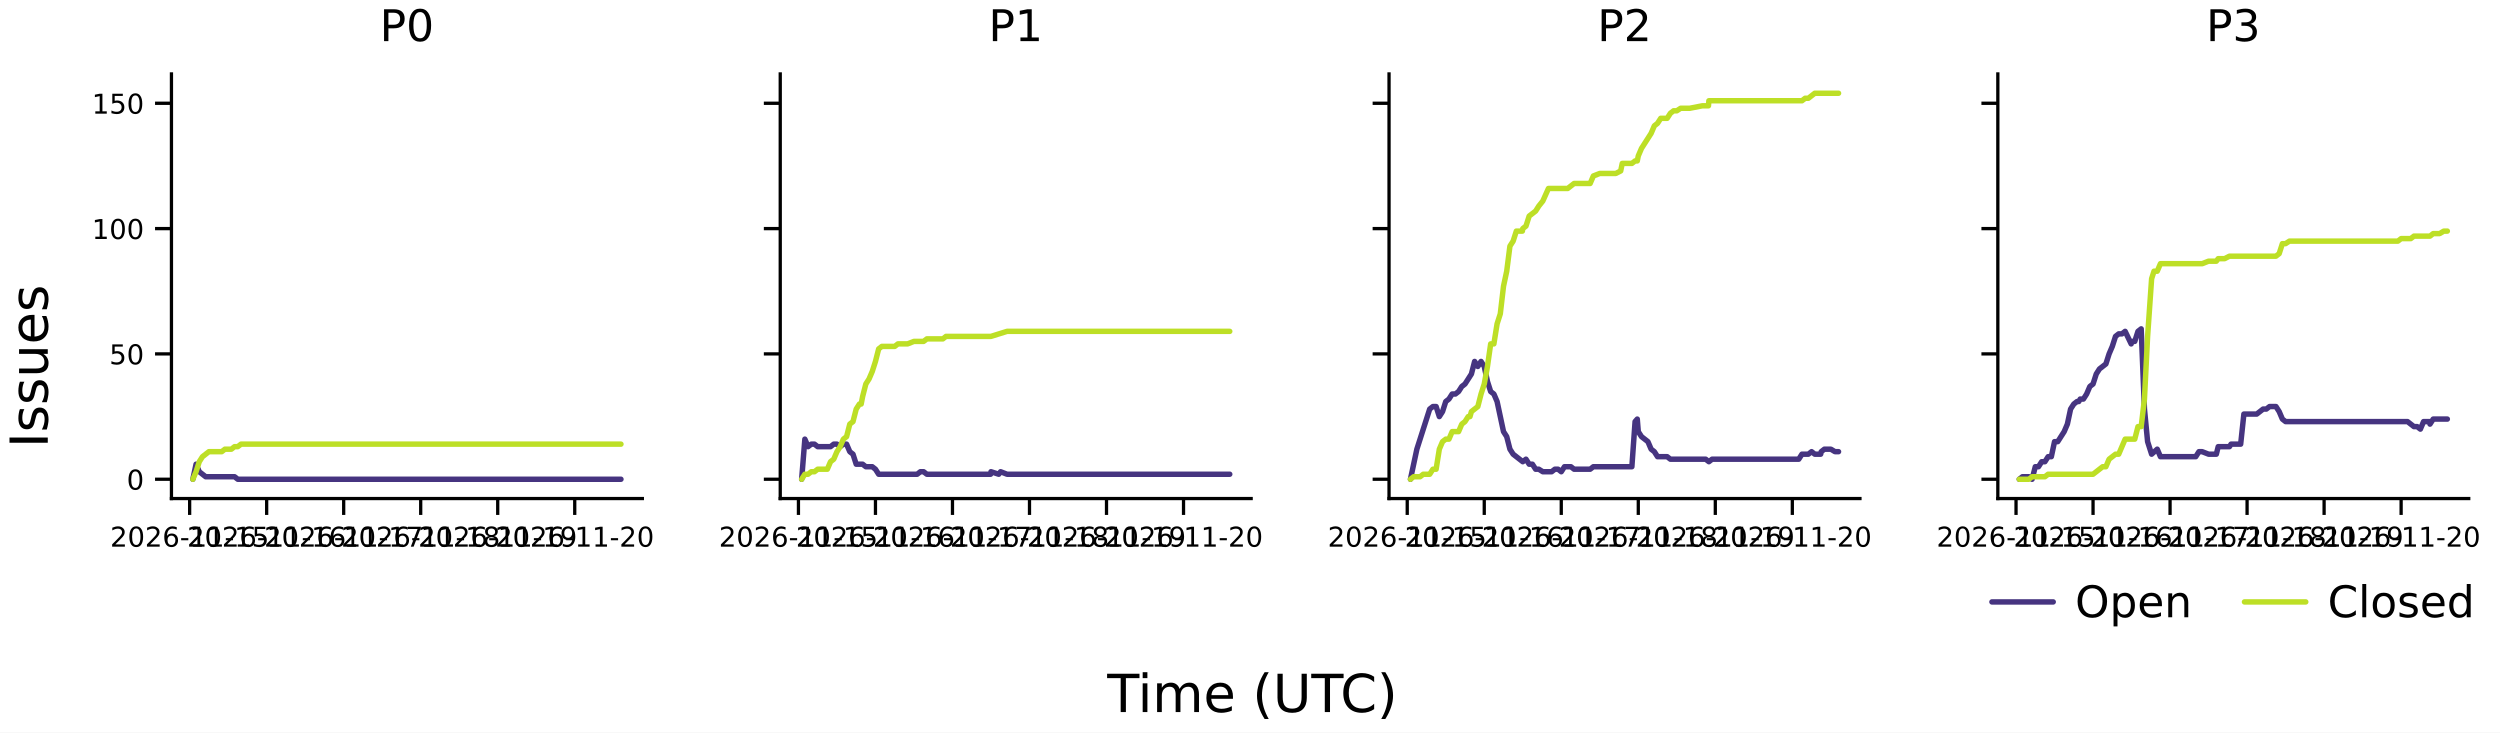
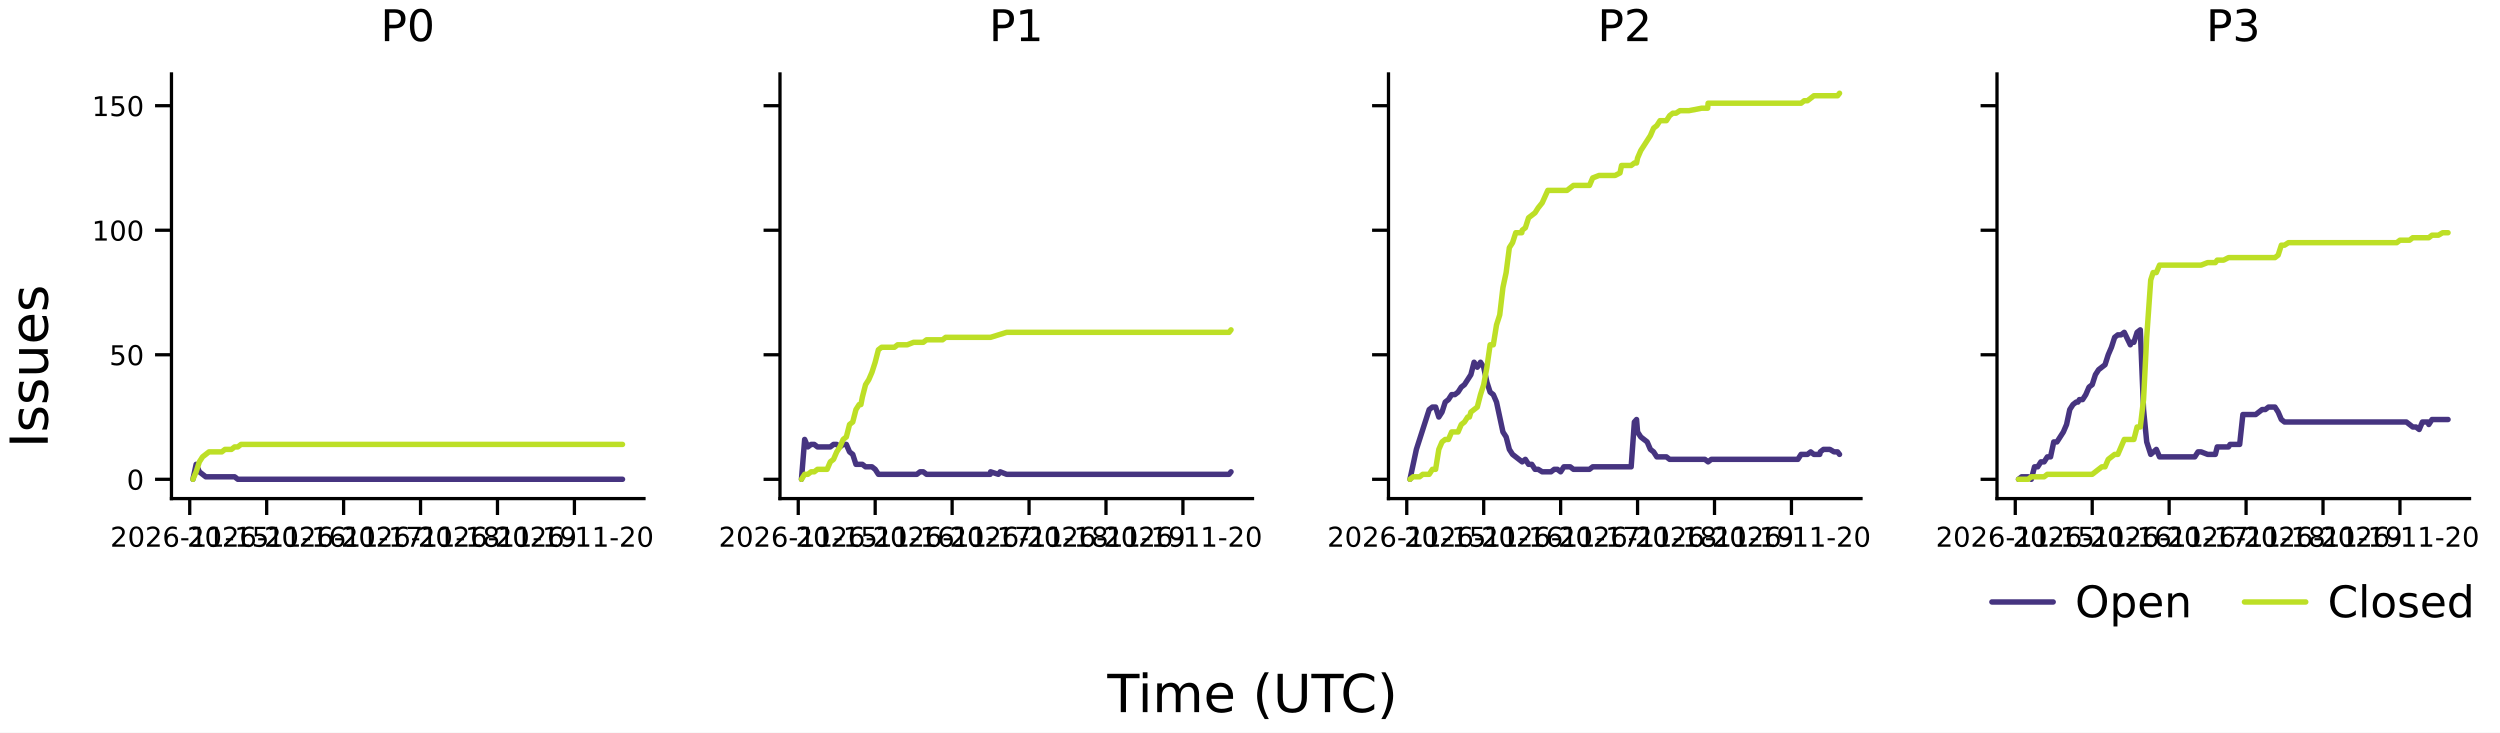
- <svg xmlns="http://www.w3.org/2000/svg" xmlns:xlink="http://www.w3.org/1999/xlink" width="457.043pt" height="133.92pt" viewBox="0 0 457.043 133.92" version="1.1">
+ <svg xmlns="http://www.w3.org/2000/svg" xmlns:xlink="http://www.w3.org/1999/xlink" width="457.006pt" height="133.92pt" viewBox="0 0 457.006 133.92" version="1.1">
  <defs>
    <style type="text/css">*{stroke-linejoin: round; stroke-linecap: butt}</style>
  </defs>
  <g id="figure_1">
    <g id="patch_1">
-       <path d="M 0 133.92  L 457.043 133.92  L 457.043 0  L 0 0  z " style="fill: #ffffff" />
+       <path d="M 0 133.92  L 457.006 133.92  L 457.006 0  L 0 0  z " style="fill: #ffffff" />
    </g>
    <g id="axes_1">
      <g id="patch_2">
-         <path d="M 31.344 91.143  L 117.432 91.143  L 117.432 13.518  L 31.344 13.518  z " style="fill: #ffffff" />
+         <path d="M 31.344 91.143  L 117.72 91.143  L 117.72 13.518  L 31.344 13.518  z " style="fill: #ffffff" />
      </g>
      <g id="matplotlib.axis_1">
        <g id="xtick_1">
          <g id="line2d_1">
            <defs>
-               <path id="m140352b732" d="M 0 0  L 0 3  " style="stroke: #000000; stroke-width: 0.6" />
+               <path id="m815287f87f" d="M 0 0  L 0 3  " style="stroke: #000000; stroke-width: 0.6" />
            </defs>
            <g>
-               <use xlink:href="#m140352b732" x="34.67" y="91.143" style="stroke: #000000; stroke-width: 0.6" />
+               <use xlink:href="#m815287f87f" x="34.684" y="91.143" style="stroke: #000000; stroke-width: 0.6" />
            </g>
          </g>
          <g id="text_1">
-             <text style="font-size: 5px; font-family: 'DejaVu Sans', sans-serif; text-anchor: middle" x="34.67" y="99.942" transform="rotate(-0 34.67019 99.94197)">2026-11-15</text>
+             <text style="font-size: 5px; font-family: 'DejaVu Sans', sans-serif; text-anchor: middle" x="34.684" y="99.942" transform="rotate(-0 34.68396 99.94197)">2026-11-15</text>
          </g>
        </g>
        <g id="xtick_2">
          <g id="line2d_2">
            <g>
-               <use xlink:href="#m140352b732" x="48.75" y="91.143" style="stroke: #000000; stroke-width: 0.6" />
+               <use xlink:href="#m815287f87f" x="48.748" y="91.143" style="stroke: #000000; stroke-width: 0.6" />
            </g>
          </g>
          <g id="text_2">
-             <text style="font-size: 5px; font-family: 'DejaVu Sans', sans-serif; text-anchor: middle" x="48.75" y="99.942" transform="rotate(-0 48.75037 99.94197)">2026-11-16</text>
+             <text style="font-size: 5px; font-family: 'DejaVu Sans', sans-serif; text-anchor: middle" x="48.748" y="99.942" transform="rotate(-0 48.74798 99.94197)">2026-11-16</text>
          </g>
        </g>
        <g id="xtick_3">
          <g id="line2d_3">
            <g>
-               <use xlink:href="#m140352b732" x="62.831" y="91.143" style="stroke: #000000; stroke-width: 0.6" />
+               <use xlink:href="#m815287f87f" x="62.812" y="91.143" style="stroke: #000000; stroke-width: 0.6" />
            </g>
          </g>
          <g id="text_3">
-             <text style="font-size: 5px; font-family: 'DejaVu Sans', sans-serif; text-anchor: middle" x="62.831" y="99.942" transform="rotate(-0 62.83056 99.94197)">2026-11-17</text>
+             <text style="font-size: 5px; font-family: 'DejaVu Sans', sans-serif; text-anchor: middle" x="62.812" y="99.942" transform="rotate(-0 62.81201 99.94197)">2026-11-17</text>
          </g>
        </g>
        <g id="xtick_4">
          <g id="line2d_4">
            <g>
-               <use xlink:href="#m140352b732" x="76.911" y="91.143" style="stroke: #000000; stroke-width: 0.6" />
+               <use xlink:href="#m815287f87f" x="76.876" y="91.143" style="stroke: #000000; stroke-width: 0.6" />
            </g>
          </g>
          <g id="text_4">
-             <text style="font-size: 5px; font-family: 'DejaVu Sans', sans-serif; text-anchor: middle" x="76.911" y="99.942" transform="rotate(-0 76.91074 99.94197)">2026-11-18</text>
+             <text style="font-size: 5px; font-family: 'DejaVu Sans', sans-serif; text-anchor: middle" x="76.876" y="99.942" transform="rotate(-0 76.87604 99.94197)">2026-11-18</text>
          </g>
        </g>
        <g id="xtick_5">
          <g id="line2d_5">
            <g>
-               <use xlink:href="#m140352b732" x="90.991" y="91.143" style="stroke: #000000; stroke-width: 0.6" />
+               <use xlink:href="#m815287f87f" x="90.94" y="91.143" style="stroke: #000000; stroke-width: 0.6" />
            </g>
          </g>
          <g id="text_5">
-             <text style="font-size: 5px; font-family: 'DejaVu Sans', sans-serif; text-anchor: middle" x="90.991" y="99.942" transform="rotate(-0 90.99092 99.94197)">2026-11-19</text>
+             <text style="font-size: 5px; font-family: 'DejaVu Sans', sans-serif; text-anchor: middle" x="90.94" y="99.942" transform="rotate(-0 90.94006 99.94197)">2026-11-19</text>
          </g>
        </g>
        <g id="xtick_6">
          <g id="line2d_6">
            <g>
-               <use xlink:href="#m140352b732" x="105.071" y="91.143" style="stroke: #000000; stroke-width: 0.6" />
+               <use xlink:href="#m815287f87f" x="105.004" y="91.143" style="stroke: #000000; stroke-width: 0.6" />
            </g>
          </g>
          <g id="text_6">
-             <text style="font-size: 5px; font-family: 'DejaVu Sans', sans-serif; text-anchor: middle" x="105.071" y="99.942" transform="rotate(-0 105.0711 99.94197)">2026-11-20</text>
+             <text style="font-size: 5px; font-family: 'DejaVu Sans', sans-serif; text-anchor: middle" x="105.004" y="99.942" transform="rotate(-0 105.0041 99.94197)">2026-11-20</text>
          </g>
        </g>
      </g>
      <g id="matplotlib.axis_2">
        <g id="ytick_1">
          <g id="line2d_7">
            <defs>
-               <path id="m8797aba929" d="M 0 0  L -3 0  " style="stroke: #000000; stroke-width: 0.6" />
+               <path id="ma783eededd" d="M 0 0  L -3 0  " style="stroke: #000000; stroke-width: 0.6" />
            </defs>
            <g>
-               <use xlink:href="#m8797aba929" x="31.344" y="87.615" style="stroke: #000000; stroke-width: 0.6" />
+               <use xlink:href="#ma783eededd" x="31.344" y="87.615" style="stroke: #000000; stroke-width: 0.6" />
            </g>
          </g>
          <g id="text_7">
            <text style="font-size: 5px; font-family: 'DejaVu Sans', sans-serif; text-anchor: end" x="26.344" y="89.514" transform="rotate(-0 26.34375 89.51415)">0</text>
          </g>
        </g>
        <g id="ytick_2">
          <g id="line2d_8">
            <g>
-               <use xlink:href="#m8797aba929" x="31.344" y="64.703" style="stroke: #000000; stroke-width: 0.6" />
+               <use xlink:href="#ma783eededd" x="31.344" y="64.851" style="stroke: #000000; stroke-width: 0.6" />
            </g>
          </g>
          <g id="text_8">
-             <text style="font-size: 5px; font-family: 'DejaVu Sans', sans-serif; text-anchor: end" x="26.344" y="66.602" transform="rotate(-0 26.34375 66.6024)">50</text>
+             <text style="font-size: 5px; font-family: 'DejaVu Sans', sans-serif; text-anchor: end" x="26.344" y="66.75" transform="rotate(-0 26.34375 66.75021)">50</text>
          </g>
        </g>
        <g id="ytick_3">
          <g id="line2d_9">
            <g>
-               <use xlink:href="#m8797aba929" x="31.344" y="41.791" style="stroke: #000000; stroke-width: 0.6" />
+               <use xlink:href="#ma783eededd" x="31.344" y="42.087" style="stroke: #000000; stroke-width: 0.6" />
            </g>
          </g>
          <g id="text_9">
-             <text style="font-size: 5px; font-family: 'DejaVu Sans', sans-serif; text-anchor: end" x="26.344" y="43.691" transform="rotate(-0 26.34375 43.69064)">100</text>
+             <text style="font-size: 5px; font-family: 'DejaVu Sans', sans-serif; text-anchor: end" x="26.344" y="43.986" transform="rotate(-0 26.34375 43.98628)">100</text>
          </g>
        </g>
        <g id="ytick_4">
          <g id="line2d_10">
            <g>
-               <use xlink:href="#m8797aba929" x="31.344" y="18.879" style="stroke: #000000; stroke-width: 0.6" />
+               <use xlink:href="#ma783eededd" x="31.344" y="19.323" style="stroke: #000000; stroke-width: 0.6" />
            </g>
          </g>
          <g id="text_10">
-             <text style="font-size: 5px; font-family: 'DejaVu Sans', sans-serif; text-anchor: end" x="26.344" y="20.779" transform="rotate(-0 26.34375 20.77889)">150</text>
+             <text style="font-size: 5px; font-family: 'DejaVu Sans', sans-serif; text-anchor: end" x="26.344" y="21.222" transform="rotate(-0 26.34375 21.22234)">150</text>
          </g>
        </g>
      </g>
      <g id="line2d_11">
-         <path d="M 35.257 87.615  L 35.844 84.865  L 36.43 86.24  L 37.604 87.157  L 42.884 87.157  L 43.47 87.615  L 113.519 87.615  L 113.519 87.615  " clip-path="url(#p01d28cfaef)" style="fill: none; stroke: #463480; stroke-linecap: round" />
+         <path d="M 35.27 87.615  L 35.856 84.883  L 36.442 86.249  L 37.614 87.159  L 42.888 87.159  L 43.474 87.615  L 113.794 87.615  L 113.794 87.615  " clip-path="url(#pb8e5527ff9)" style="fill: none; stroke: #463480; stroke-linecap: round" />
      </g>
      <g id="line2d_12">
-         <path d="M 35.257 87.615  L 35.844 86.24  L 36.43 84.407  L 37.017 83.491  L 38.19 82.574  L 40.537 82.574  L 41.124 82.116  L 42.297 82.116  L 42.884 81.658  L 43.47 81.658  L 44.057 81.199  L 113.519 81.199  L 113.519 81.199  " clip-path="url(#p01d28cfaef)" style="fill: none; stroke: #bddf26; stroke-linecap: round" />
+         <path d="M 35.27 87.615  L 35.856 86.249  L 36.442 84.428  L 37.028 83.517  L 38.2 82.607  L 40.544 82.607  L 41.13 82.151  L 42.302 82.151  L 42.888 81.696  L 43.474 81.696  L 44.06 81.241  L 113.794 81.241  L 113.794 81.241  " clip-path="url(#pb8e5527ff9)" style="fill: none; stroke: #bddf26; stroke-linecap: round" />
      </g>
      <g id="patch_3">
        <path d="M 31.344 91.143  L 31.344 13.518  " style="fill: none; stroke: #000000; stroke-width: 0.6; stroke-linejoin: miter; stroke-linecap: square" />
      </g>
      <g id="patch_4">
-         <path d="M 31.344 91.143  L 117.432 91.143  " style="fill: none; stroke: #000000; stroke-width: 0.6; stroke-linejoin: miter; stroke-linecap: square" />
+         <path d="M 31.344 91.143  L 117.72 91.143  " style="fill: none; stroke: #000000; stroke-width: 0.6; stroke-linejoin: miter; stroke-linecap: square" />
      </g>
      <g id="text_11">
-         <text style="font-size: 8px; font-family: 'DejaVu Sans', sans-serif; text-anchor: middle" x="74.388" y="7.518" transform="rotate(-0 74.38804 7.518125)">P0</text>
+         <text style="font-size: 8px; font-family: 'DejaVu Sans', sans-serif; text-anchor: middle" x="74.532" y="7.518" transform="rotate(-0 74.53203 7.518125)">P0</text>
      </g>
    </g>
    <g id="axes_2">
      <g id="patch_5">
-         <path d="M 142.642 91.143  L 228.731 91.143  L 228.731 13.518  L 142.642 13.518  z " style="fill: #ffffff" />
+         <path d="M 142.582 91.143  L 228.958 91.143  L 228.958 13.518  L 142.582 13.518  z " style="fill: #ffffff" />
      </g>
      <g id="matplotlib.axis_3">
        <g id="xtick_7">
          <g id="line2d_13">
            <g>
-               <use xlink:href="#m140352b732" x="145.968" y="91.143" style="stroke: #000000; stroke-width: 0.6" />
+               <use xlink:href="#m815287f87f" x="145.922" y="91.143" style="stroke: #000000; stroke-width: 0.6" />
            </g>
          </g>
          <g id="text_12">
-             <text style="font-size: 5px; font-family: 'DejaVu Sans', sans-serif; text-anchor: middle" x="145.968" y="99.942" transform="rotate(-0 145.9684 99.94197)">2026-11-15</text>
+             <text style="font-size: 5px; font-family: 'DejaVu Sans', sans-serif; text-anchor: middle" x="145.922" y="99.942" transform="rotate(-0 145.9217 99.94197)">2026-11-15</text>
          </g>
        </g>
        <g id="xtick_8">
          <g id="line2d_14">
            <g>
-               <use xlink:href="#m140352b732" x="160.049" y="91.143" style="stroke: #000000; stroke-width: 0.6" />
+               <use xlink:href="#m815287f87f" x="159.986" y="91.143" style="stroke: #000000; stroke-width: 0.6" />
            </g>
          </g>
          <g id="text_13">
-             <text style="font-size: 5px; font-family: 'DejaVu Sans', sans-serif; text-anchor: middle" x="160.049" y="99.942" transform="rotate(-0 160.0486 99.94197)">2026-11-16</text>
+             <text style="font-size: 5px; font-family: 'DejaVu Sans', sans-serif; text-anchor: middle" x="159.986" y="99.942" transform="rotate(-0 159.9857 99.94197)">2026-11-16</text>
          </g>
        </g>
        <g id="xtick_9">
          <g id="line2d_15">
            <g>
-               <use xlink:href="#m140352b732" x="174.129" y="91.143" style="stroke: #000000; stroke-width: 0.6" />
+               <use xlink:href="#m815287f87f" x="174.05" y="91.143" style="stroke: #000000; stroke-width: 0.6" />
            </g>
          </g>
          <g id="text_14">
-             <text style="font-size: 5px; font-family: 'DejaVu Sans', sans-serif; text-anchor: middle" x="174.129" y="99.942" transform="rotate(-0 174.1288 99.94197)">2026-11-17</text>
+             <text style="font-size: 5px; font-family: 'DejaVu Sans', sans-serif; text-anchor: middle" x="174.05" y="99.942" transform="rotate(-0 174.0498 99.94197)">2026-11-17</text>
          </g>
        </g>
        <g id="xtick_10">
          <g id="line2d_16">
            <g>
-               <use xlink:href="#m140352b732" x="188.209" y="91.143" style="stroke: #000000; stroke-width: 0.6" />
+               <use xlink:href="#m815287f87f" x="188.114" y="91.143" style="stroke: #000000; stroke-width: 0.6" />
            </g>
          </g>
          <g id="text_15">
-             <text style="font-size: 5px; font-family: 'DejaVu Sans', sans-serif; text-anchor: middle" x="188.209" y="99.942" transform="rotate(-0 188.209 99.94197)">2026-11-18</text>
+             <text style="font-size: 5px; font-family: 'DejaVu Sans', sans-serif; text-anchor: middle" x="188.114" y="99.942" transform="rotate(-0 188.1138 99.94197)">2026-11-18</text>
          </g>
        </g>
        <g id="xtick_11">
          <g id="line2d_17">
            <g>
-               <use xlink:href="#m140352b732" x="202.289" y="91.143" style="stroke: #000000; stroke-width: 0.6" />
+               <use xlink:href="#m815287f87f" x="202.178" y="91.143" style="stroke: #000000; stroke-width: 0.6" />
            </g>
          </g>
          <g id="text_16">
-             <text style="font-size: 5px; font-family: 'DejaVu Sans', sans-serif; text-anchor: middle" x="202.289" y="99.942" transform="rotate(-0 202.2891 99.94197)">2026-11-19</text>
+             <text style="font-size: 5px; font-family: 'DejaVu Sans', sans-serif; text-anchor: middle" x="202.178" y="99.942" transform="rotate(-0 202.1778 99.94197)">2026-11-19</text>
          </g>
        </g>
        <g id="xtick_12">
          <g id="line2d_18">
            <g>
-               <use xlink:href="#m140352b732" x="216.369" y="91.143" style="stroke: #000000; stroke-width: 0.6" />
+               <use xlink:href="#m815287f87f" x="216.242" y="91.143" style="stroke: #000000; stroke-width: 0.6" />
            </g>
          </g>
          <g id="text_17">
-             <text style="font-size: 5px; font-family: 'DejaVu Sans', sans-serif; text-anchor: middle" x="216.369" y="99.942" transform="rotate(-0 216.3693 99.94197)">2026-11-20</text>
+             <text style="font-size: 5px; font-family: 'DejaVu Sans', sans-serif; text-anchor: middle" x="216.242" y="99.942" transform="rotate(-0 216.2419 99.94197)">2026-11-20</text>
          </g>
        </g>
      </g>
      <g id="matplotlib.axis_4">
        <g id="ytick_5">
          <g id="line2d_19">
            <g>
-               <use xlink:href="#m8797aba929" x="142.642" y="87.615" style="stroke: #000000; stroke-width: 0.6" />
+               <use xlink:href="#ma783eededd" x="142.582" y="87.615" style="stroke: #000000; stroke-width: 0.6" />
            </g>
          </g>
        </g>
        <g id="ytick_6">
          <g id="line2d_20">
            <g>
-               <use xlink:href="#m8797aba929" x="142.642" y="64.703" style="stroke: #000000; stroke-width: 0.6" />
+               <use xlink:href="#ma783eededd" x="142.582" y="64.851" style="stroke: #000000; stroke-width: 0.6" />
            </g>
          </g>
        </g>
        <g id="ytick_7">
          <g id="line2d_21">
            <g>
-               <use xlink:href="#m8797aba929" x="142.642" y="41.791" style="stroke: #000000; stroke-width: 0.6" />
+               <use xlink:href="#ma783eededd" x="142.582" y="42.087" style="stroke: #000000; stroke-width: 0.6" />
            </g>
          </g>
        </g>
        <g id="ytick_8">
          <g id="line2d_22">
            <g>
-               <use xlink:href="#m8797aba929" x="142.642" y="18.879" style="stroke: #000000; stroke-width: 0.6" />
+               <use xlink:href="#ma783eededd" x="142.582" y="19.323" style="stroke: #000000; stroke-width: 0.6" />
            </g>
          </g>
        </g>
      </g>
      <g id="line2d_23">
-         <path d="M 146.555 87.615  L 147.142 80.283  L 147.728 81.658  L 148.315 81.199  L 148.902 81.199  L 149.488 81.658  L 151.835 81.658  L 152.422 81.199  L 153.009 81.199  L 153.595 81.658  L 154.182 81.199  L 154.769 81.199  L 155.355 82.574  L 155.942 83.032  L 156.529 84.865  L 157.702 84.865  L 158.289 85.324  L 159.462 85.324  L 160.049 85.782  L 160.635 86.698  L 167.675 86.698  L 168.262 86.24  L 168.849 86.24  L 169.445 86.698  L 181.1 86.698  L 181.169 86.24  L 182.587 86.698  L 182.929 86.24  L 184.102 86.698  L 224.817 86.698  L 224.817 86.698  " clip-path="url(#pba3ea793ee)" style="fill: none; stroke: #463480; stroke-linecap: round" />
+         <path d="M 146.508 87.615  L 147.094 80.33  L 147.68 81.696  L 148.266 81.241  L 148.852 81.241  L 149.438 81.696  L 151.782 81.696  L 152.368 81.241  L 152.954 81.241  L 153.54 81.696  L 154.126 81.241  L 154.712 81.241  L 155.298 82.607  L 155.884 83.062  L 156.47 84.883  L 157.642 84.883  L 158.228 85.338  L 159.4 85.338  L 159.986 85.794  L 160.572 86.704  L 167.604 86.704  L 168.19 86.249  L 168.776 86.249  L 169.372 86.704  L 181.013 86.704  L 181.082 86.249  L 182.498 86.704  L 182.84 86.249  L 184.012 86.704  L 224.68 86.704  L 225.032 86.249  L 225.032 86.249  " clip-path="url(#p3f88904739)" style="fill: none; stroke: #463480; stroke-linecap: round" />
      </g>
      <g id="line2d_24">
-         <path d="M 146.555 87.615  L 147.142 86.698  L 147.728 86.698  L 148.315 86.24  L 148.902 86.24  L 149.488 85.782  L 151.248 85.782  L 151.835 84.407  L 152.422 83.949  L 153.009 82.574  L 153.595 81.658  L 154.182 80.283  L 154.769 79.825  L 155.355 77.534  L 155.942 77.075  L 156.529 74.784  L 157.115 73.868  L 157.438 73.868  L 157.702 72.493  L 158.289 70.202  L 158.875 69.285  L 159.462 67.911  L 160.049 66.078  L 160.635 63.787  L 161.222 63.328  L 163.569 63.328  L 164.155 62.87  L 165.915 62.87  L 167.089 62.412  L 168.849 62.412  L 169.445 61.954  L 172.369 61.954  L 172.955 61.495  L 181.169 61.495  L 184.102 60.579  L 224.817 60.579  L 224.817 60.579  " clip-path="url(#pba3ea793ee)" style="fill: none; stroke: #bddf26; stroke-linecap: round" />
+         <path d="M 146.508 87.615  L 147.094 86.704  L 147.68 86.704  L 148.266 86.249  L 148.852 86.249  L 149.438 85.794  L 151.196 85.794  L 151.782 84.428  L 152.368 83.973  L 152.954 82.607  L 153.54 81.696  L 154.126 80.33  L 154.712 79.875  L 155.298 77.599  L 155.884 77.143  L 156.47 74.867  L 157.056 73.956  L 157.378 73.956  L 157.642 72.591  L 158.228 70.314  L 158.814 69.404  L 159.4 68.038  L 159.986 66.217  L 160.572 63.94  L 161.158 63.485  L 163.502 63.485  L 164.088 63.03  L 165.846 63.03  L 167.018 62.574  L 168.776 62.574  L 169.372 62.119  L 172.292 62.119  L 172.878 61.664  L 181.082 61.664  L 184.012 60.753  L 224.68 60.753  L 225.032 60.298  L 225.032 60.298  " clip-path="url(#p3f88904739)" style="fill: none; stroke: #bddf26; stroke-linecap: round" />
      </g>
      <g id="patch_6">
-         <path d="M 142.642 91.143  L 142.642 13.518  " style="fill: none; stroke: #000000; stroke-width: 0.6; stroke-linejoin: miter; stroke-linecap: square" />
+         <path d="M 142.582 91.143  L 142.582 13.518  " style="fill: none; stroke: #000000; stroke-width: 0.6; stroke-linejoin: miter; stroke-linecap: square" />
      </g>
      <g id="patch_7">
-         <path d="M 142.642 91.143  L 228.731 91.143  " style="fill: none; stroke: #000000; stroke-width: 0.6; stroke-linejoin: miter; stroke-linecap: square" />
+         <path d="M 142.582 91.143  L 228.958 91.143  " style="fill: none; stroke: #000000; stroke-width: 0.6; stroke-linejoin: miter; stroke-linecap: square" />
      </g>
      <g id="text_18">
-         <text style="font-size: 8px; font-family: 'DejaVu Sans', sans-serif; text-anchor: middle" x="185.686" y="7.518" transform="rotate(-0 185.6863 7.518125)">P1</text>
+         <text style="font-size: 8px; font-family: 'DejaVu Sans', sans-serif; text-anchor: middle" x="185.77" y="7.518" transform="rotate(-0 185.7698 7.518125)">P1</text>
      </g>
    </g>
    <g id="axes_3">
      <g id="patch_8">
-         <path d="M 253.94 91.143  L 340.029 91.143  L 340.029 13.518  L 253.94 13.518  z " style="fill: #ffffff" />
+         <path d="M 253.819 91.143  L 340.196 91.143  L 340.196 13.518  L 253.819 13.518  z " style="fill: #ffffff" />
      </g>
      <g id="matplotlib.axis_5">
        <g id="xtick_13">
          <g id="line2d_25">
            <g>
-               <use xlink:href="#m140352b732" x="257.267" y="91.143" style="stroke: #000000; stroke-width: 0.6" />
+               <use xlink:href="#m815287f87f" x="257.159" y="91.143" style="stroke: #000000; stroke-width: 0.6" />
            </g>
          </g>
          <g id="text_19">
-             <text style="font-size: 5px; font-family: 'DejaVu Sans', sans-serif; text-anchor: middle" x="257.267" y="99.942" transform="rotate(-0 257.2666 99.94197)">2026-11-15</text>
+             <text style="font-size: 5px; font-family: 'DejaVu Sans', sans-serif; text-anchor: middle" x="257.159" y="99.942" transform="rotate(-0 257.1595 99.94197)">2026-11-15</text>
          </g>
        </g>
        <g id="xtick_14">
          <g id="line2d_26">
            <g>
-               <use xlink:href="#m140352b732" x="271.347" y="91.143" style="stroke: #000000; stroke-width: 0.6" />
+               <use xlink:href="#m815287f87f" x="271.224" y="91.143" style="stroke: #000000; stroke-width: 0.6" />
            </g>
          </g>
          <g id="text_20">
-             <text style="font-size: 5px; font-family: 'DejaVu Sans', sans-serif; text-anchor: middle" x="271.347" y="99.942" transform="rotate(-0 271.3468 99.94197)">2026-11-16</text>
+             <text style="font-size: 5px; font-family: 'DejaVu Sans', sans-serif; text-anchor: middle" x="271.224" y="99.942" transform="rotate(-0 271.2235 99.94197)">2026-11-16</text>
          </g>
        </g>
        <g id="xtick_15">
          <g id="line2d_27">
            <g>
-               <use xlink:href="#m140352b732" x="285.427" y="91.143" style="stroke: #000000; stroke-width: 0.6" />
+               <use xlink:href="#m815287f87f" x="285.288" y="91.143" style="stroke: #000000; stroke-width: 0.6" />
            </g>
          </g>
          <g id="text_21">
-             <text style="font-size: 5px; font-family: 'DejaVu Sans', sans-serif; text-anchor: middle" x="285.427" y="99.942" transform="rotate(-0 285.427 99.94197)">2026-11-17</text>
+             <text style="font-size: 5px; font-family: 'DejaVu Sans', sans-serif; text-anchor: middle" x="285.288" y="99.942" transform="rotate(-0 285.2875 99.94197)">2026-11-17</text>
          </g>
        </g>
        <g id="xtick_16">
          <g id="line2d_28">
            <g>
-               <use xlink:href="#m140352b732" x="299.507" y="91.143" style="stroke: #000000; stroke-width: 0.6" />
+               <use xlink:href="#m815287f87f" x="299.352" y="91.143" style="stroke: #000000; stroke-width: 0.6" />
            </g>
          </g>
          <g id="text_22">
-             <text style="font-size: 5px; font-family: 'DejaVu Sans', sans-serif; text-anchor: middle" x="299.507" y="99.942" transform="rotate(-0 299.5072 99.94197)">2026-11-18</text>
+             <text style="font-size: 5px; font-family: 'DejaVu Sans', sans-serif; text-anchor: middle" x="299.352" y="99.942" transform="rotate(-0 299.3516 99.94197)">2026-11-18</text>
          </g>
        </g>
        <g id="xtick_17">
          <g id="line2d_29">
            <g>
-               <use xlink:href="#m140352b732" x="313.587" y="91.143" style="stroke: #000000; stroke-width: 0.6" />
+               <use xlink:href="#m815287f87f" x="313.416" y="91.143" style="stroke: #000000; stroke-width: 0.6" />
            </g>
          </g>
          <g id="text_23">
-             <text style="font-size: 5px; font-family: 'DejaVu Sans', sans-serif; text-anchor: middle" x="313.587" y="99.942" transform="rotate(-0 313.5874 99.94197)">2026-11-19</text>
+             <text style="font-size: 5px; font-family: 'DejaVu Sans', sans-serif; text-anchor: middle" x="313.416" y="99.942" transform="rotate(-0 313.4156 99.94197)">2026-11-19</text>
          </g>
        </g>
        <g id="xtick_18">
          <g id="line2d_30">
            <g>
-               <use xlink:href="#m140352b732" x="327.668" y="91.143" style="stroke: #000000; stroke-width: 0.6" />
+               <use xlink:href="#m815287f87f" x="327.48" y="91.143" style="stroke: #000000; stroke-width: 0.6" />
            </g>
          </g>
          <g id="text_24">
-             <text style="font-size: 5px; font-family: 'DejaVu Sans', sans-serif; text-anchor: middle" x="327.668" y="99.942" transform="rotate(-0 327.6676 99.94197)">2026-11-20</text>
+             <text style="font-size: 5px; font-family: 'DejaVu Sans', sans-serif; text-anchor: middle" x="327.48" y="99.942" transform="rotate(-0 327.4796 99.94197)">2026-11-20</text>
          </g>
        </g>
      </g>
      <g id="matplotlib.axis_6">
        <g id="ytick_9">
          <g id="line2d_31">
            <g>
-               <use xlink:href="#m8797aba929" x="253.94" y="87.615" style="stroke: #000000; stroke-width: 0.6" />
+               <use xlink:href="#ma783eededd" x="253.819" y="87.615" style="stroke: #000000; stroke-width: 0.6" />
            </g>
          </g>
        </g>
        <g id="ytick_10">
          <g id="line2d_32">
            <g>
-               <use xlink:href="#m8797aba929" x="253.94" y="64.703" style="stroke: #000000; stroke-width: 0.6" />
+               <use xlink:href="#ma783eededd" x="253.819" y="64.851" style="stroke: #000000; stroke-width: 0.6" />
            </g>
          </g>
        </g>
        <g id="ytick_11">
          <g id="line2d_33">
            <g>
-               <use xlink:href="#m8797aba929" x="253.94" y="41.791" style="stroke: #000000; stroke-width: 0.6" />
+               <use xlink:href="#ma783eededd" x="253.819" y="42.087" style="stroke: #000000; stroke-width: 0.6" />
            </g>
          </g>
        </g>
        <g id="ytick_12">
          <g id="line2d_34">
            <g>
-               <use xlink:href="#m8797aba929" x="253.94" y="18.879" style="stroke: #000000; stroke-width: 0.6" />
+               <use xlink:href="#ma783eededd" x="253.819" y="19.323" style="stroke: #000000; stroke-width: 0.6" />
            </g>
          </g>
        </g>
      </g>
      <g id="line2d_35">
-         <path d="M 257.853 87.615  L 259.027 82.116  L 261.373 74.784  L 261.96 74.326  L 262.547 74.326  L 263.133 76.159  L 263.72 75.242  L 264.307 73.409  L 264.893 72.951  L 265.48 72.035  L 266.067 72.035  L 266.653 71.577  L 267.24 70.66  L 267.827 70.202  L 269 68.369  L 269.587 66.078  L 270.173 66.994  L 270.76 66.078  L 271.347 66.994  L 271.933 69.744  L 272.52 71.577  L 273.107 72.035  L 273.694 73.409  L 274.867 78.908  L 275.454 79.825  L 276.04 82.116  L 276.627 83.032  L 278.387 84.407  L 278.974 83.949  L 279.56 84.865  L 280.147 84.865  L 280.743 85.782  L 281.32 85.782  L 282.054 86.24  L 283.667 86.24  L 284.254 85.782  L 284.84 85.782  L 285.427 86.24  L 286.014 85.324  L 287.187 85.324  L 287.774 85.782  L 290.707 85.782  L 291.294 85.324  L 298.334 85.324  L 298.921 77.075  L 299.321 76.617  L 299.507 78.908  L 300.094 79.825  L 301.267 80.741  L 301.854 82.116  L 302.441 82.574  L 303.027 83.491  L 304.787 83.491  L 305.374 83.949  L 311.827 83.949  L 312.414 84.407  L 313.001 83.949  L 328.841 83.949  L 329.428 83.032  L 330.601 83.032  L 331.188 82.574  L 331.774 83.032  L 332.85 83.032  L 332.948 82.574  L 333.534 82.116  L 334.708 82.116  L 335.47 82.574  L 336.116 82.574  L 336.116 82.574  " clip-path="url(#p2b47c1c286)" style="fill: none; stroke: #463480; stroke-linecap: round" />
+         <path d="M 257.745 87.615  L 258.917 82.151  L 261.261 74.867  L 261.847 74.412  L 262.433 74.412  L 263.019 76.233  L 263.606 75.322  L 264.192 73.501  L 264.778 73.046  L 265.364 72.135  L 265.95 72.135  L 266.536 71.68  L 267.122 70.769  L 267.708 70.314  L 268.88 68.493  L 269.466 66.217  L 270.052 67.127  L 270.638 66.217  L 271.224 67.127  L 271.81 69.859  L 272.396 71.68  L 272.982 72.135  L 273.568 73.501  L 274.74 78.964  L 275.326 79.875  L 275.912 82.151  L 276.498 83.062  L 278.256 84.428  L 278.842 83.973  L 279.428 84.883  L 280.014 84.883  L 280.609 85.794  L 281.186 85.794  L 281.918 86.249  L 283.53 86.249  L 284.116 85.794  L 284.702 85.794  L 285.288 86.249  L 285.874 85.338  L 287.046 85.338  L 287.632 85.794  L 290.562 85.794  L 291.148 85.338  L 298.18 85.338  L 298.766 77.143  L 299.166 76.688  L 299.352 78.964  L 299.938 79.875  L 301.11 80.786  L 301.696 82.151  L 302.282 82.607  L 302.868 83.517  L 304.626 83.517  L 305.212 83.973  L 311.658 83.973  L 312.244 84.428  L 312.83 83.973  L 328.652 83.973  L 329.238 83.062  L 330.41 83.062  L 330.996 82.607  L 331.582 83.062  L 332.656 83.062  L 332.754 82.607  L 333.34 82.151  L 334.512 82.151  L 335.273 82.607  L 335.918 82.607  L 336.27 83.062  L 336.27 83.062  " clip-path="url(#p0161226451)" style="fill: none; stroke: #463480; stroke-linecap: round" />
      </g>
      <g id="line2d_36">
-         <path d="M 257.853 87.615  L 258.44 87.157  L 259.613 87.157  L 260.2 86.698  L 261.373 86.698  L 261.96 85.782  L 262.547 85.782  L 263.133 82.116  L 263.72 80.741  L 264.307 80.283  L 264.893 80.283  L 265.48 78.908  L 266.653 78.908  L 267.24 77.534  L 267.827 77.075  L 268.413 76.159  L 268.736 76.159  L 269 75.242  L 270.173 74.326  L 270.76 72.035  L 271.347 70.202  L 271.933 66.994  L 272.52 62.87  L 273.107 62.87  L 273.694 59.204  L 274.28 57.371  L 274.867 52.331  L 275.454 49.581  L 276.04 44.999  L 276.627 44.082  L 277.214 42.249  L 278.318 42.249  L 278.387 41.791  L 278.974 41.333  L 279.56 39.5  L 280.743 38.584  L 281.32 37.667  L 282.054 36.751  L 283.08 34.459  L 286.6 34.459  L 287.774 33.543  L 290.707 33.543  L 291.294 32.168  L 292.467 31.71  L 295.4 31.71  L 296.29 31.252  L 296.574 29.877  L 298.334 29.877  L 298.921 29.419  L 299.321 29.419  L 299.507 28.502  L 300.094 27.128  L 301.854 24.378  L 302.441 23.004  L 303.027 22.545  L 303.614 21.629  L 304.787 21.629  L 305.374 20.712  L 305.961 20.254  L 306.547 20.254  L 307.251 19.796  L 308.894 19.796  L 311.241 19.338  L 312.336 19.338  L 312.414 18.421  L 329.428 18.421  L 330.014 17.963  L 330.601 17.963  L 331.774 17.047  L 336.116 17.047  L 336.116 17.047  " clip-path="url(#p2b47c1c286)" style="fill: none; stroke: #bddf26; stroke-linecap: round" />
+         <path d="M 257.745 87.615  L 258.331 87.159  L 259.503 87.159  L 260.089 86.704  L 261.261 86.704  L 261.847 85.794  L 262.433 85.794  L 263.019 82.151  L 263.606 80.786  L 264.192 80.33  L 264.778 80.33  L 265.364 78.964  L 266.536 78.964  L 267.122 77.599  L 267.708 77.143  L 268.294 76.233  L 268.616 76.233  L 268.88 75.322  L 270.052 74.412  L 270.638 72.135  L 271.224 70.314  L 271.81 67.127  L 272.396 63.03  L 272.982 63.03  L 273.568 59.387  L 274.154 57.566  L 274.74 52.558  L 275.326 49.827  L 275.912 45.274  L 276.498 44.363  L 277.084 42.542  L 278.187 42.542  L 278.256 42.087  L 278.842 41.632  L 279.428 39.81  L 280.609 38.9  L 281.186 37.989  L 281.918 37.079  L 282.944 34.802  L 286.46 34.802  L 287.632 33.892  L 290.562 33.892  L 291.148 32.526  L 292.32 32.071  L 295.25 32.071  L 296.138 31.615  L 296.422 30.25  L 298.18 30.25  L 298.766 29.794  L 299.166 29.794  L 299.352 28.884  L 299.938 27.518  L 301.696 24.786  L 302.282 23.42  L 302.868 22.965  L 303.454 22.055  L 304.626 22.055  L 305.212 21.144  L 305.798 20.689  L 306.384 20.689  L 307.087 20.233  L 308.728 20.233  L 311.072 19.778  L 312.165 19.778  L 312.244 18.868  L 329.238 18.868  L 329.824 18.412  L 330.41 18.412  L 331.582 17.502  L 335.918 17.502  L 336.27 17.047  L 336.27 17.047  " clip-path="url(#p0161226451)" style="fill: none; stroke: #bddf26; stroke-linecap: round" />
      </g>
      <g id="patch_9">
-         <path d="M 253.94 91.143  L 253.94 13.518  " style="fill: none; stroke: #000000; stroke-width: 0.6; stroke-linejoin: miter; stroke-linecap: square" />
+         <path d="M 253.819 91.143  L 253.819 13.518  " style="fill: none; stroke: #000000; stroke-width: 0.6; stroke-linejoin: miter; stroke-linecap: square" />
      </g>
      <g id="patch_10">
-         <path d="M 253.94 91.143  L 340.029 91.143  " style="fill: none; stroke: #000000; stroke-width: 0.6; stroke-linejoin: miter; stroke-linecap: square" />
+         <path d="M 253.819 91.143  L 340.196 91.143  " style="fill: none; stroke: #000000; stroke-width: 0.6; stroke-linejoin: miter; stroke-linecap: square" />
      </g>
      <g id="text_25">
-         <text style="font-size: 8px; font-family: 'DejaVu Sans', sans-serif; text-anchor: middle" x="296.984" y="7.518" transform="rotate(-0 296.9845 7.518125)">P2</text>
+         <text style="font-size: 8px; font-family: 'DejaVu Sans', sans-serif; text-anchor: middle" x="297.008" y="7.518" transform="rotate(-0 297.0076 7.518125)">P2</text>
      </g>
    </g>
    <g id="axes_4">
      <g id="patch_11">
-         <path d="M 365.238 91.143  L 451.327 91.143  L 451.327 13.518  L 365.238 13.518  z " style="fill: #ffffff" />
+         <path d="M 365.057 91.143  L 451.434 91.143  L 451.434 13.518  L 365.057 13.518  z " style="fill: #ffffff" />
      </g>
      <g id="matplotlib.axis_7">
        <g id="xtick_19">
          <g id="line2d_37">
            <g>
-               <use xlink:href="#m140352b732" x="368.565" y="91.143" style="stroke: #000000; stroke-width: 0.6" />
+               <use xlink:href="#m815287f87f" x="368.397" y="91.143" style="stroke: #000000; stroke-width: 0.6" />
            </g>
          </g>
          <g id="text_26">
-             <text style="font-size: 5px; font-family: 'DejaVu Sans', sans-serif; text-anchor: middle" x="368.565" y="99.942" transform="rotate(-0 368.5649 99.94197)">2026-11-15</text>
+             <text style="font-size: 5px; font-family: 'DejaVu Sans', sans-serif; text-anchor: middle" x="368.397" y="99.942" transform="rotate(-0 368.3973 99.94197)">2026-11-15</text>
          </g>
        </g>
        <g id="xtick_20">
          <g id="line2d_38">
            <g>
-               <use xlink:href="#m140352b732" x="382.645" y="91.143" style="stroke: #000000; stroke-width: 0.6" />
+               <use xlink:href="#m815287f87f" x="382.461" y="91.143" style="stroke: #000000; stroke-width: 0.6" />
            </g>
          </g>
          <g id="text_27">
-             <text style="font-size: 5px; font-family: 'DejaVu Sans', sans-serif; text-anchor: middle" x="382.645" y="99.942" transform="rotate(-0 382.6451 99.94197)">2026-11-16</text>
+             <text style="font-size: 5px; font-family: 'DejaVu Sans', sans-serif; text-anchor: middle" x="382.461" y="99.942" transform="rotate(-0 382.4613 99.94197)">2026-11-16</text>
          </g>
        </g>
        <g id="xtick_21">
          <g id="line2d_39">
            <g>
-               <use xlink:href="#m140352b732" x="396.725" y="91.143" style="stroke: #000000; stroke-width: 0.6" />
+               <use xlink:href="#m815287f87f" x="396.525" y="91.143" style="stroke: #000000; stroke-width: 0.6" />
            </g>
          </g>
          <g id="text_28">
-             <text style="font-size: 5px; font-family: 'DejaVu Sans', sans-serif; text-anchor: middle" x="396.725" y="99.942" transform="rotate(-0 396.7252 99.94197)">2026-11-17</text>
+             <text style="font-size: 5px; font-family: 'DejaVu Sans', sans-serif; text-anchor: middle" x="396.525" y="99.942" transform="rotate(-0 396.5253 99.94197)">2026-11-17</text>
          </g>
        </g>
        <g id="xtick_22">
          <g id="line2d_40">
            <g>
-               <use xlink:href="#m140352b732" x="410.805" y="91.143" style="stroke: #000000; stroke-width: 0.6" />
+               <use xlink:href="#m815287f87f" x="410.589" y="91.143" style="stroke: #000000; stroke-width: 0.6" />
            </g>
          </g>
          <g id="text_29">
-             <text style="font-size: 5px; font-family: 'DejaVu Sans', sans-serif; text-anchor: middle" x="410.805" y="99.942" transform="rotate(-0 410.8054 99.94197)">2026-11-18</text>
+             <text style="font-size: 5px; font-family: 'DejaVu Sans', sans-serif; text-anchor: middle" x="410.589" y="99.942" transform="rotate(-0 410.5893 99.94197)">2026-11-18</text>
          </g>
        </g>
        <g id="xtick_23">
          <g id="line2d_41">
            <g>
-               <use xlink:href="#m140352b732" x="424.886" y="91.143" style="stroke: #000000; stroke-width: 0.6" />
+               <use xlink:href="#m815287f87f" x="424.653" y="91.143" style="stroke: #000000; stroke-width: 0.6" />
            </g>
          </g>
          <g id="text_30">
-             <text style="font-size: 5px; font-family: 'DejaVu Sans', sans-serif; text-anchor: middle" x="424.886" y="99.942" transform="rotate(-0 424.8856 99.94197)">2026-11-19</text>
+             <text style="font-size: 5px; font-family: 'DejaVu Sans', sans-serif; text-anchor: middle" x="424.653" y="99.942" transform="rotate(-0 424.6534 99.94197)">2026-11-19</text>
          </g>
        </g>
        <g id="xtick_24">
          <g id="line2d_42">
            <g>
-               <use xlink:href="#m140352b732" x="438.966" y="91.143" style="stroke: #000000; stroke-width: 0.6" />
+               <use xlink:href="#m815287f87f" x="438.717" y="91.143" style="stroke: #000000; stroke-width: 0.6" />
            </g>
          </g>
          <g id="text_31">
-             <text style="font-size: 5px; font-family: 'DejaVu Sans', sans-serif; text-anchor: middle" x="438.966" y="99.942" transform="rotate(-0 438.9658 99.94197)">2026-11-20</text>
+             <text style="font-size: 5px; font-family: 'DejaVu Sans', sans-serif; text-anchor: middle" x="438.717" y="99.942" transform="rotate(-0 438.7174 99.94197)">2026-11-20</text>
          </g>
        </g>
      </g>
      <g id="matplotlib.axis_8">
        <g id="ytick_13">
          <g id="line2d_43">
            <g>
-               <use xlink:href="#m8797aba929" x="365.238" y="87.615" style="stroke: #000000; stroke-width: 0.6" />
+               <use xlink:href="#ma783eededd" x="365.057" y="87.615" style="stroke: #000000; stroke-width: 0.6" />
            </g>
          </g>
        </g>
        <g id="ytick_14">
          <g id="line2d_44">
            <g>
-               <use xlink:href="#m8797aba929" x="365.238" y="64.703" style="stroke: #000000; stroke-width: 0.6" />
+               <use xlink:href="#ma783eededd" x="365.057" y="64.851" style="stroke: #000000; stroke-width: 0.6" />
            </g>
          </g>
        </g>
        <g id="ytick_15">
          <g id="line2d_45">
            <g>
-               <use xlink:href="#m8797aba929" x="365.238" y="41.791" style="stroke: #000000; stroke-width: 0.6" />
+               <use xlink:href="#ma783eededd" x="365.057" y="42.087" style="stroke: #000000; stroke-width: 0.6" />
            </g>
          </g>
        </g>
        <g id="ytick_16">
          <g id="line2d_46">
            <g>
-               <use xlink:href="#m8797aba929" x="365.238" y="18.879" style="stroke: #000000; stroke-width: 0.6" />
+               <use xlink:href="#ma783eededd" x="365.057" y="19.323" style="stroke: #000000; stroke-width: 0.6" />
            </g>
          </g>
        </g>
      </g>
      <g id="line2d_47">
-         <path d="M 369.152 87.615  L 369.738 87.157  L 370.912 87.157  L 371.498 87.615  L 372.085 85.324  L 372.672 85.324  L 373.258 84.407  L 373.845 84.407  L 374.432 83.491  L 375.018 83.491  L 375.605 80.741  L 376.192 80.741  L 377.365 78.908  L 377.952 77.534  L 378.538 74.784  L 379.125 73.868  L 379.712 73.409  L 380.034 73.409  L 380.298 72.951  L 380.885 72.951  L 381.472 72.035  L 382.058 70.66  L 382.645 70.202  L 383.232 68.369  L 383.818 67.452  L 384.992 66.536  L 385.578 64.703  L 386.165 63.328  L 386.752 61.495  L 387.338 61.037  L 387.925 61.037  L 388.512 60.579  L 389.617 62.87  L 389.685 62.412  L 390.272 62.412  L 390.858 60.579  L 391.445 60.121  L 392.042 74.784  L 392.619 80.741  L 393.352 83.032  L 394.379 82.116  L 394.965 83.491  L 401.419 83.491  L 402.005 82.574  L 402.592 82.574  L 403.765 83.032  L 405.183 83.032  L 405.525 81.658  L 407.588 81.658  L 407.872 81.199  L 409.632 81.199  L 410.219 75.701  L 412.565 75.701  L 413.739 74.784  L 414.325 74.784  L 414.912 74.326  L 416.085 74.326  L 416.672 75.242  L 417.259 76.617  L 417.846 77.075  L 440.139 77.075  L 441.312 77.992  L 441.899 77.992  L 442.486 78.45  L 443.072 77.075  L 444.148 77.075  L 444.246 77.534  L 444.833 76.617  L 447.414 76.617  L 447.414 76.617  " clip-path="url(#pf4fc10084e)" style="fill: none; stroke: #463480; stroke-linecap: round" />
+         <path d="M 368.983 87.615  L 369.569 87.159  L 370.741 87.159  L 371.327 87.615  L 371.913 85.338  L 372.499 85.338  L 373.085 84.428  L 373.671 84.428  L 374.257 83.517  L 374.843 83.517  L 375.429 80.786  L 376.015 80.786  L 377.187 78.964  L 377.773 77.599  L 378.359 74.867  L 378.945 73.956  L 379.531 73.501  L 379.854 73.501  L 380.117 73.046  L 380.703 73.046  L 381.289 72.135  L 381.875 70.769  L 382.461 70.314  L 383.047 68.493  L 383.633 67.582  L 384.805 66.672  L 385.391 64.851  L 385.977 63.485  L 386.563 61.664  L 387.149 61.209  L 387.735 61.209  L 388.321 60.753  L 389.425 63.03  L 389.493 62.574  L 390.079 62.574  L 390.665 60.753  L 391.251 60.298  L 391.847 74.867  L 392.423 80.786  L 393.156 83.062  L 394.181 82.151  L 394.767 83.517  L 401.213 83.517  L 401.799 82.607  L 402.385 82.607  L 403.557 83.062  L 404.973 83.062  L 405.315 81.696  L 407.376 81.696  L 407.659 81.241  L 409.417 81.241  L 410.003 75.777  L 412.347 75.777  L 413.519 74.867  L 414.105 74.867  L 414.691 74.412  L 415.863 74.412  L 416.449 75.322  L 417.035 76.688  L 417.621 77.143  L 439.889 77.143  L 441.061 78.054  L 441.647 78.054  L 442.233 78.509  L 442.819 77.143  L 443.894 77.143  L 443.991 77.599  L 444.577 76.688  L 447.507 76.688  L 447.507 76.688  " clip-path="url(#pe4ccf7b377)" style="fill: none; stroke: #463480; stroke-linecap: round" />
      </g>
      <g id="line2d_48">
-         <path d="M 369.152 87.615  L 370.912 87.615  L 371.498 87.157  L 373.845 87.157  L 374.432 86.698  L 382.645 86.698  L 384.405 85.324  L 384.992 85.324  L 385.578 83.949  L 386.752 83.032  L 387.338 83.032  L 388.512 80.283  L 390.272 80.283  L 390.858 77.992  L 391.445 77.992  L 392.042 72.951  L 392.619 61.495  L 393.352 50.956  L 393.792 49.581  L 394.379 49.581  L 394.965 48.207  L 402.592 48.207  L 403.765 47.748  L 405.183 47.748  L 405.525 47.29  L 406.699 47.29  L 407.588 46.832  L 416.085 46.832  L 416.672 46.374  L 417.259 44.541  L 417.846 44.541  L 418.55 44.082  L 438.379 44.082  L 438.966 43.624  L 440.726 43.624  L 441.312 43.166  L 444.246 43.166  L 444.833 42.708  L 446.006 42.708  L 446.769 42.249  L 447.414 42.249  L 447.414 42.249  " clip-path="url(#pf4fc10084e)" style="fill: none; stroke: #bddf26; stroke-linecap: round" />
+         <path d="M 368.983 87.615  L 370.741 87.615  L 371.327 87.159  L 373.671 87.159  L 374.257 86.704  L 382.461 86.704  L 384.219 85.338  L 384.805 85.338  L 385.391 83.973  L 386.563 83.062  L 387.149 83.062  L 388.321 80.33  L 390.079 80.33  L 390.665 78.054  L 391.251 78.054  L 391.847 73.046  L 392.423 61.664  L 393.156 51.192  L 393.595 49.827  L 394.181 49.827  L 394.767 48.461  L 402.385 48.461  L 403.557 48.005  L 404.973 48.005  L 405.315 47.55  L 406.487 47.55  L 407.376 47.095  L 415.863 47.095  L 416.449 46.64  L 417.035 44.819  L 417.621 44.819  L 418.325 44.363  L 438.131 44.363  L 438.717 43.908  L 440.475 43.908  L 441.061 43.453  L 443.991 43.453  L 444.577 42.997  L 445.749 42.997  L 446.511 42.542  L 447.507 42.542  L 447.507 42.542  " clip-path="url(#pe4ccf7b377)" style="fill: none; stroke: #bddf26; stroke-linecap: round" />
      </g>
      <g id="patch_12">
-         <path d="M 365.238 91.143  L 365.238 13.518  " style="fill: none; stroke: #000000; stroke-width: 0.6; stroke-linejoin: miter; stroke-linecap: square" />
+         <path d="M 365.057 91.143  L 365.057 13.518  " style="fill: none; stroke: #000000; stroke-width: 0.6; stroke-linejoin: miter; stroke-linecap: square" />
      </g>
      <g id="patch_13">
-         <path d="M 365.238 91.143  L 451.327 91.143  " style="fill: none; stroke: #000000; stroke-width: 0.6; stroke-linejoin: miter; stroke-linecap: square" />
+         <path d="M 365.057 91.143  L 451.434 91.143  " style="fill: none; stroke: #000000; stroke-width: 0.6; stroke-linejoin: miter; stroke-linecap: square" />
      </g>
      <g id="text_32">
-         <text style="font-size: 8px; font-family: 'DejaVu Sans', sans-serif; text-anchor: middle" x="408.283" y="7.518" transform="rotate(-0 408.2827 7.518125)">P3</text>
+         <text style="font-size: 8px; font-family: 'DejaVu Sans', sans-serif; text-anchor: middle" x="408.245" y="7.518" transform="rotate(-0 408.2453 7.518125)">P3</text>
      </g>
      <g id="legend_1">
        <g id="line2d_49">
-           <path d="M 364.162 110.042  L 369.762 110.042  L 375.362 110.042  " style="fill: none; stroke: #463480; stroke-linecap: round" />
+           <path d="M 364.125 110.042  L 369.725 110.042  L 375.325 110.042  " style="fill: none; stroke: #463480; stroke-linecap: round" />
        </g>
        <g id="text_33">
-           <text style="font-size: 8px; font-family: 'DejaVu Sans', sans-serif; text-anchor: start" x="379.362" y="112.842" transform="rotate(-0 379.3621 112.8419)">Open</text>
+           <text style="font-size: 8px; font-family: 'DejaVu Sans', sans-serif; text-anchor: start" x="379.325" y="112.842" transform="rotate(-0 379.3247 112.8419)">Open</text>
        </g>
        <g id="line2d_50">
-           <path d="M 410.331 110.042  L 415.931 110.042  L 421.531 110.042  " style="fill: none; stroke: #bddf26; stroke-linecap: round" />
+           <path d="M 410.293 110.042  L 415.893 110.042  L 421.493 110.042  " style="fill: none; stroke: #bddf26; stroke-linecap: round" />
        </g>
        <g id="text_34">
-           <text style="font-size: 8px; font-family: 'DejaVu Sans', sans-serif; text-anchor: start" x="425.531" y="112.842" transform="rotate(-0 425.5308 112.8419)">Closed</text>
+           <text style="font-size: 8px; font-family: 'DejaVu Sans', sans-serif; text-anchor: start" x="425.493" y="112.842" transform="rotate(-0 425.4935 112.8419)">Closed</text>
        </g>
      </g>
    </g>
    <g id="text_35">
      <text style="font-size: 9.6px; font-family: 'DejaVu Sans', sans-serif; text-anchor: middle" x="228.96" y="130.174" transform="rotate(-0 228.96 130.1738)">Time (UTC)</text>
    </g>
    <g id="text_36">
      <text style="font-size: 9.6px; font-family: 'DejaVu Sans', sans-serif" transform="translate(8.73375 81.873) rotate(-90)">Issues</text>
    </g>
  </g>
  <defs>
-     <clipPath id="p01d28cfaef">
-       <rect x="31.344" y="13.518" width="86.089" height="77.625" />
+     <clipPath id="pb8e5527ff9">
+       <rect x="31.344" y="13.518" width="86.377" height="77.625" />
    </clipPath>
-     <clipPath id="pba3ea793ee">
-       <rect x="142.642" y="13.518" width="86.089" height="77.625" />
+     <clipPath id="p3f88904739">
+       <rect x="142.582" y="13.518" width="86.377" height="77.625" />
    </clipPath>
-     <clipPath id="p2b47c1c286">
-       <rect x="253.94" y="13.518" width="86.089" height="77.625" />
+     <clipPath id="p0161226451">
+       <rect x="253.819" y="13.518" width="86.377" height="77.625" />
    </clipPath>
-     <clipPath id="pf4fc10084e">
-       <rect x="365.238" y="13.518" width="86.089" height="77.625" />
+     <clipPath id="pe4ccf7b377">
+       <rect x="365.057" y="13.518" width="86.377" height="77.625" />
    </clipPath>
  </defs>
</svg>
